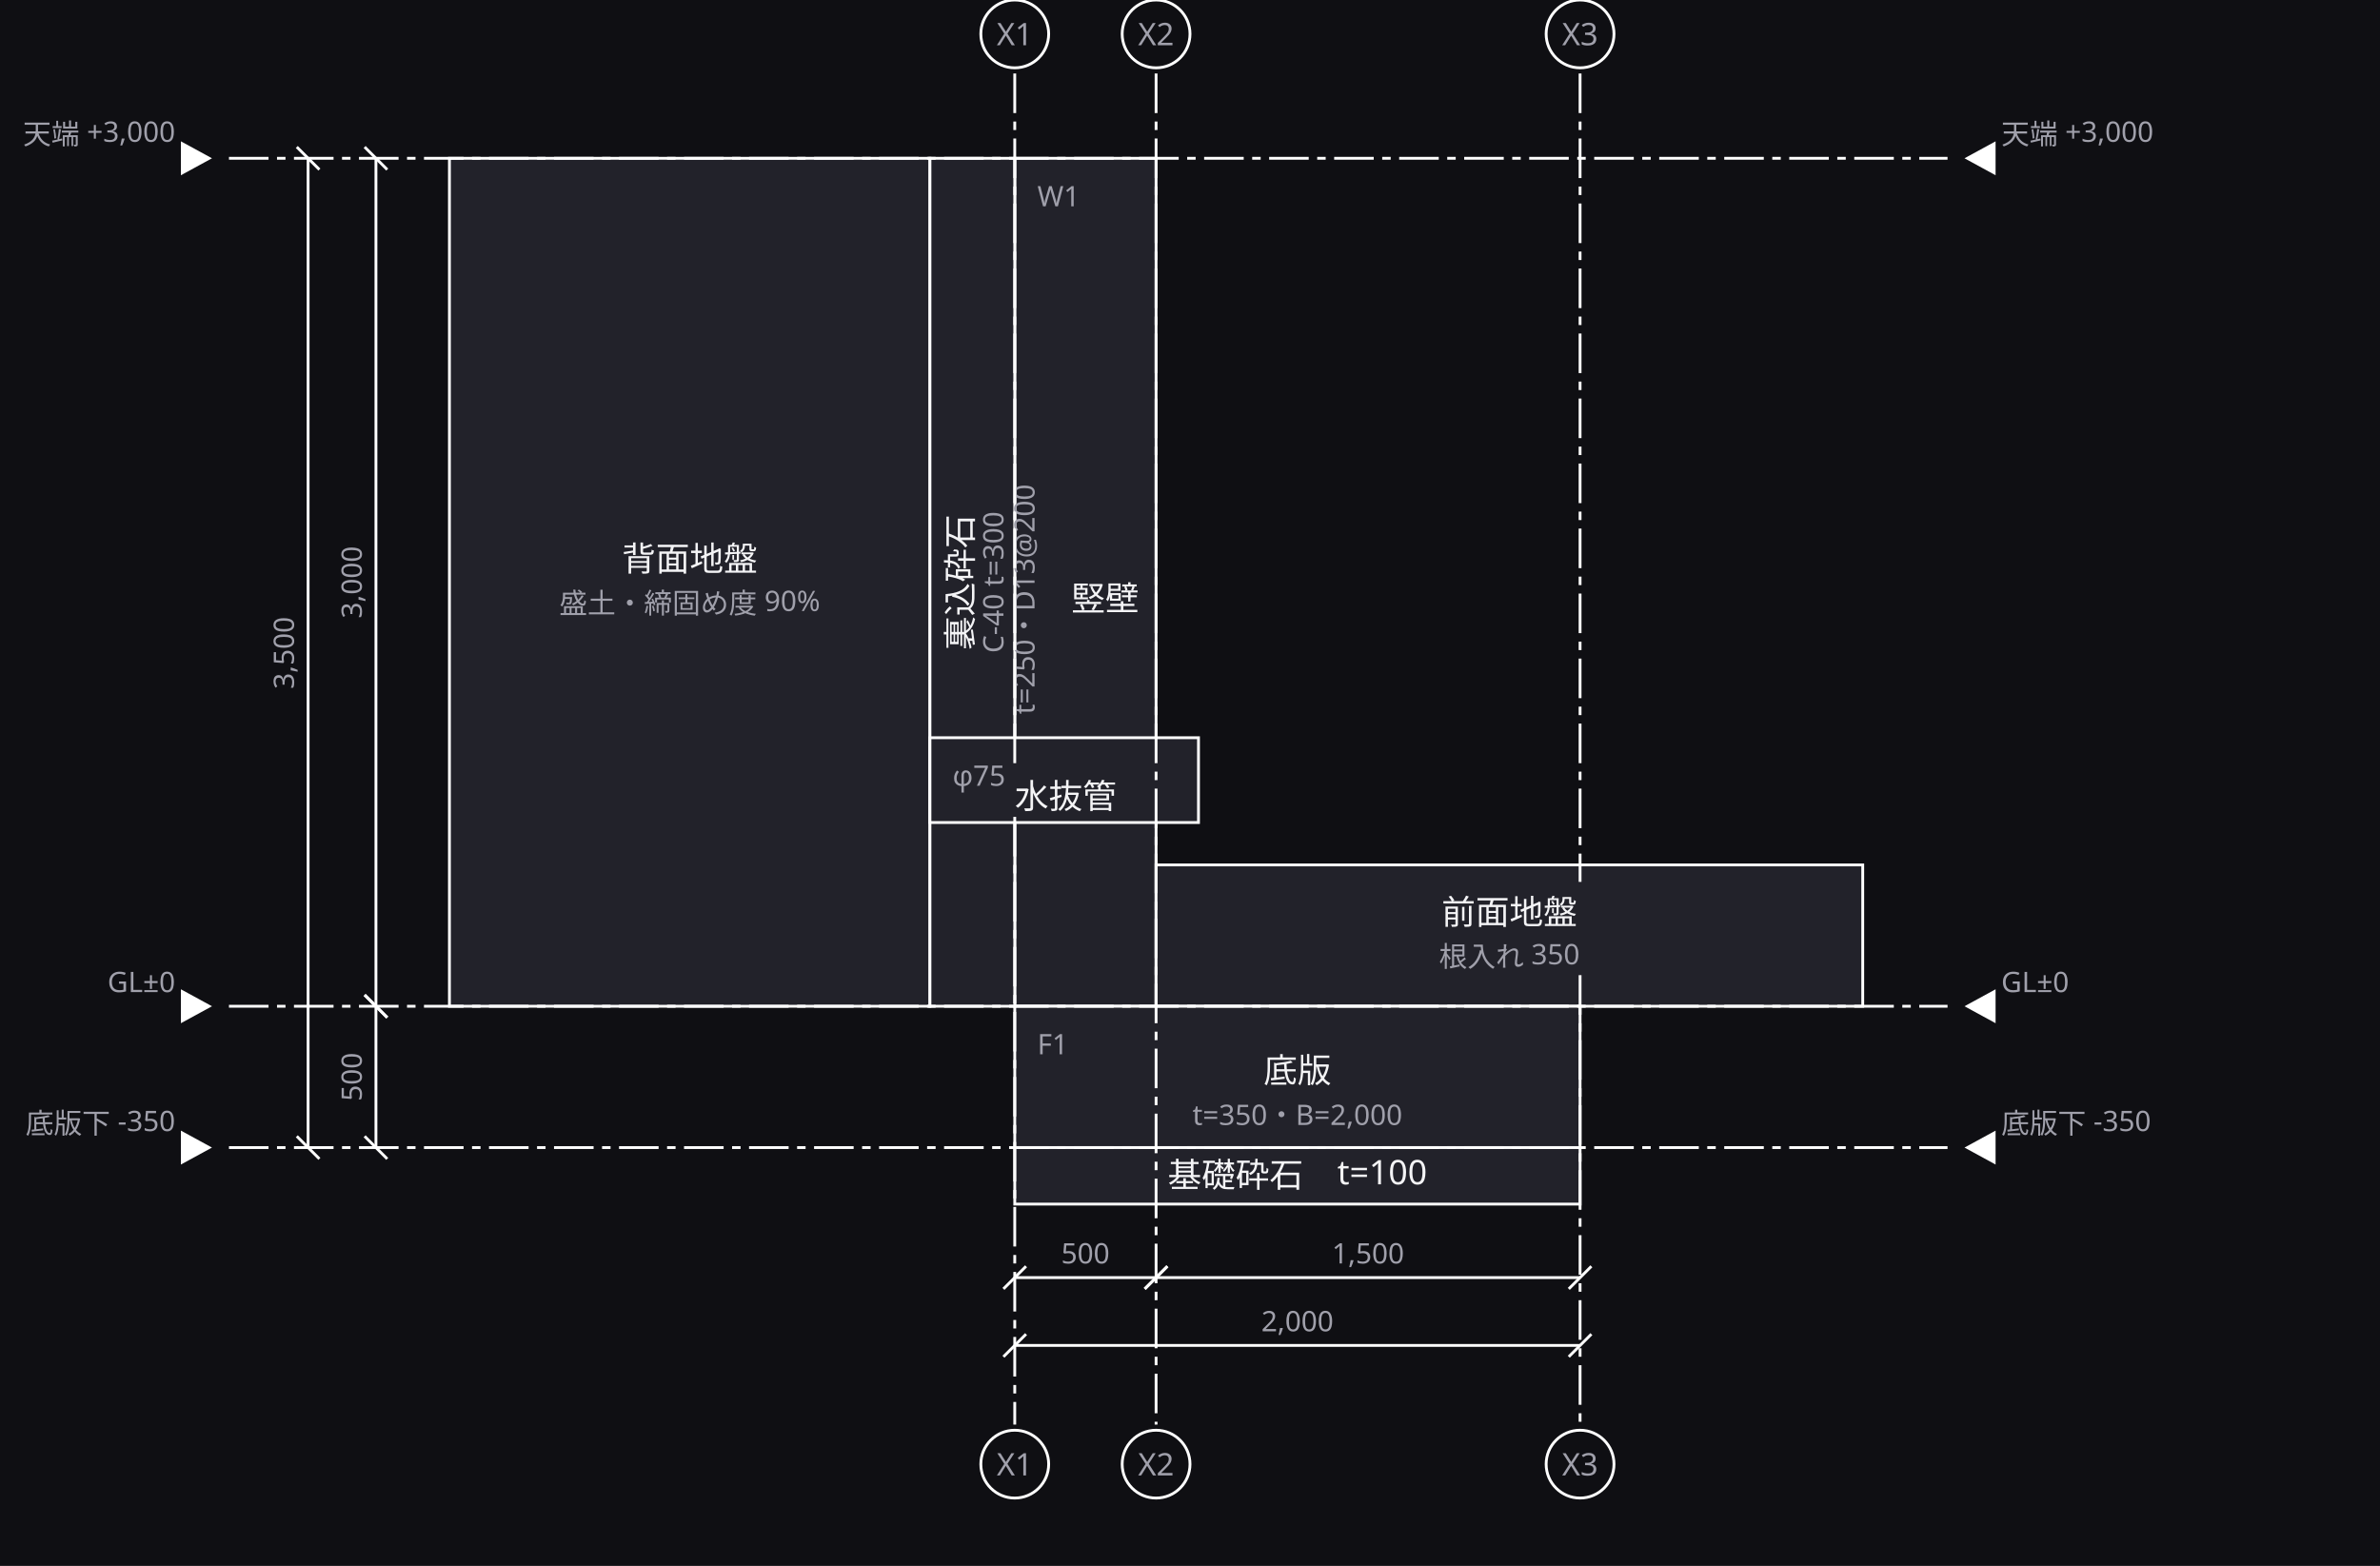
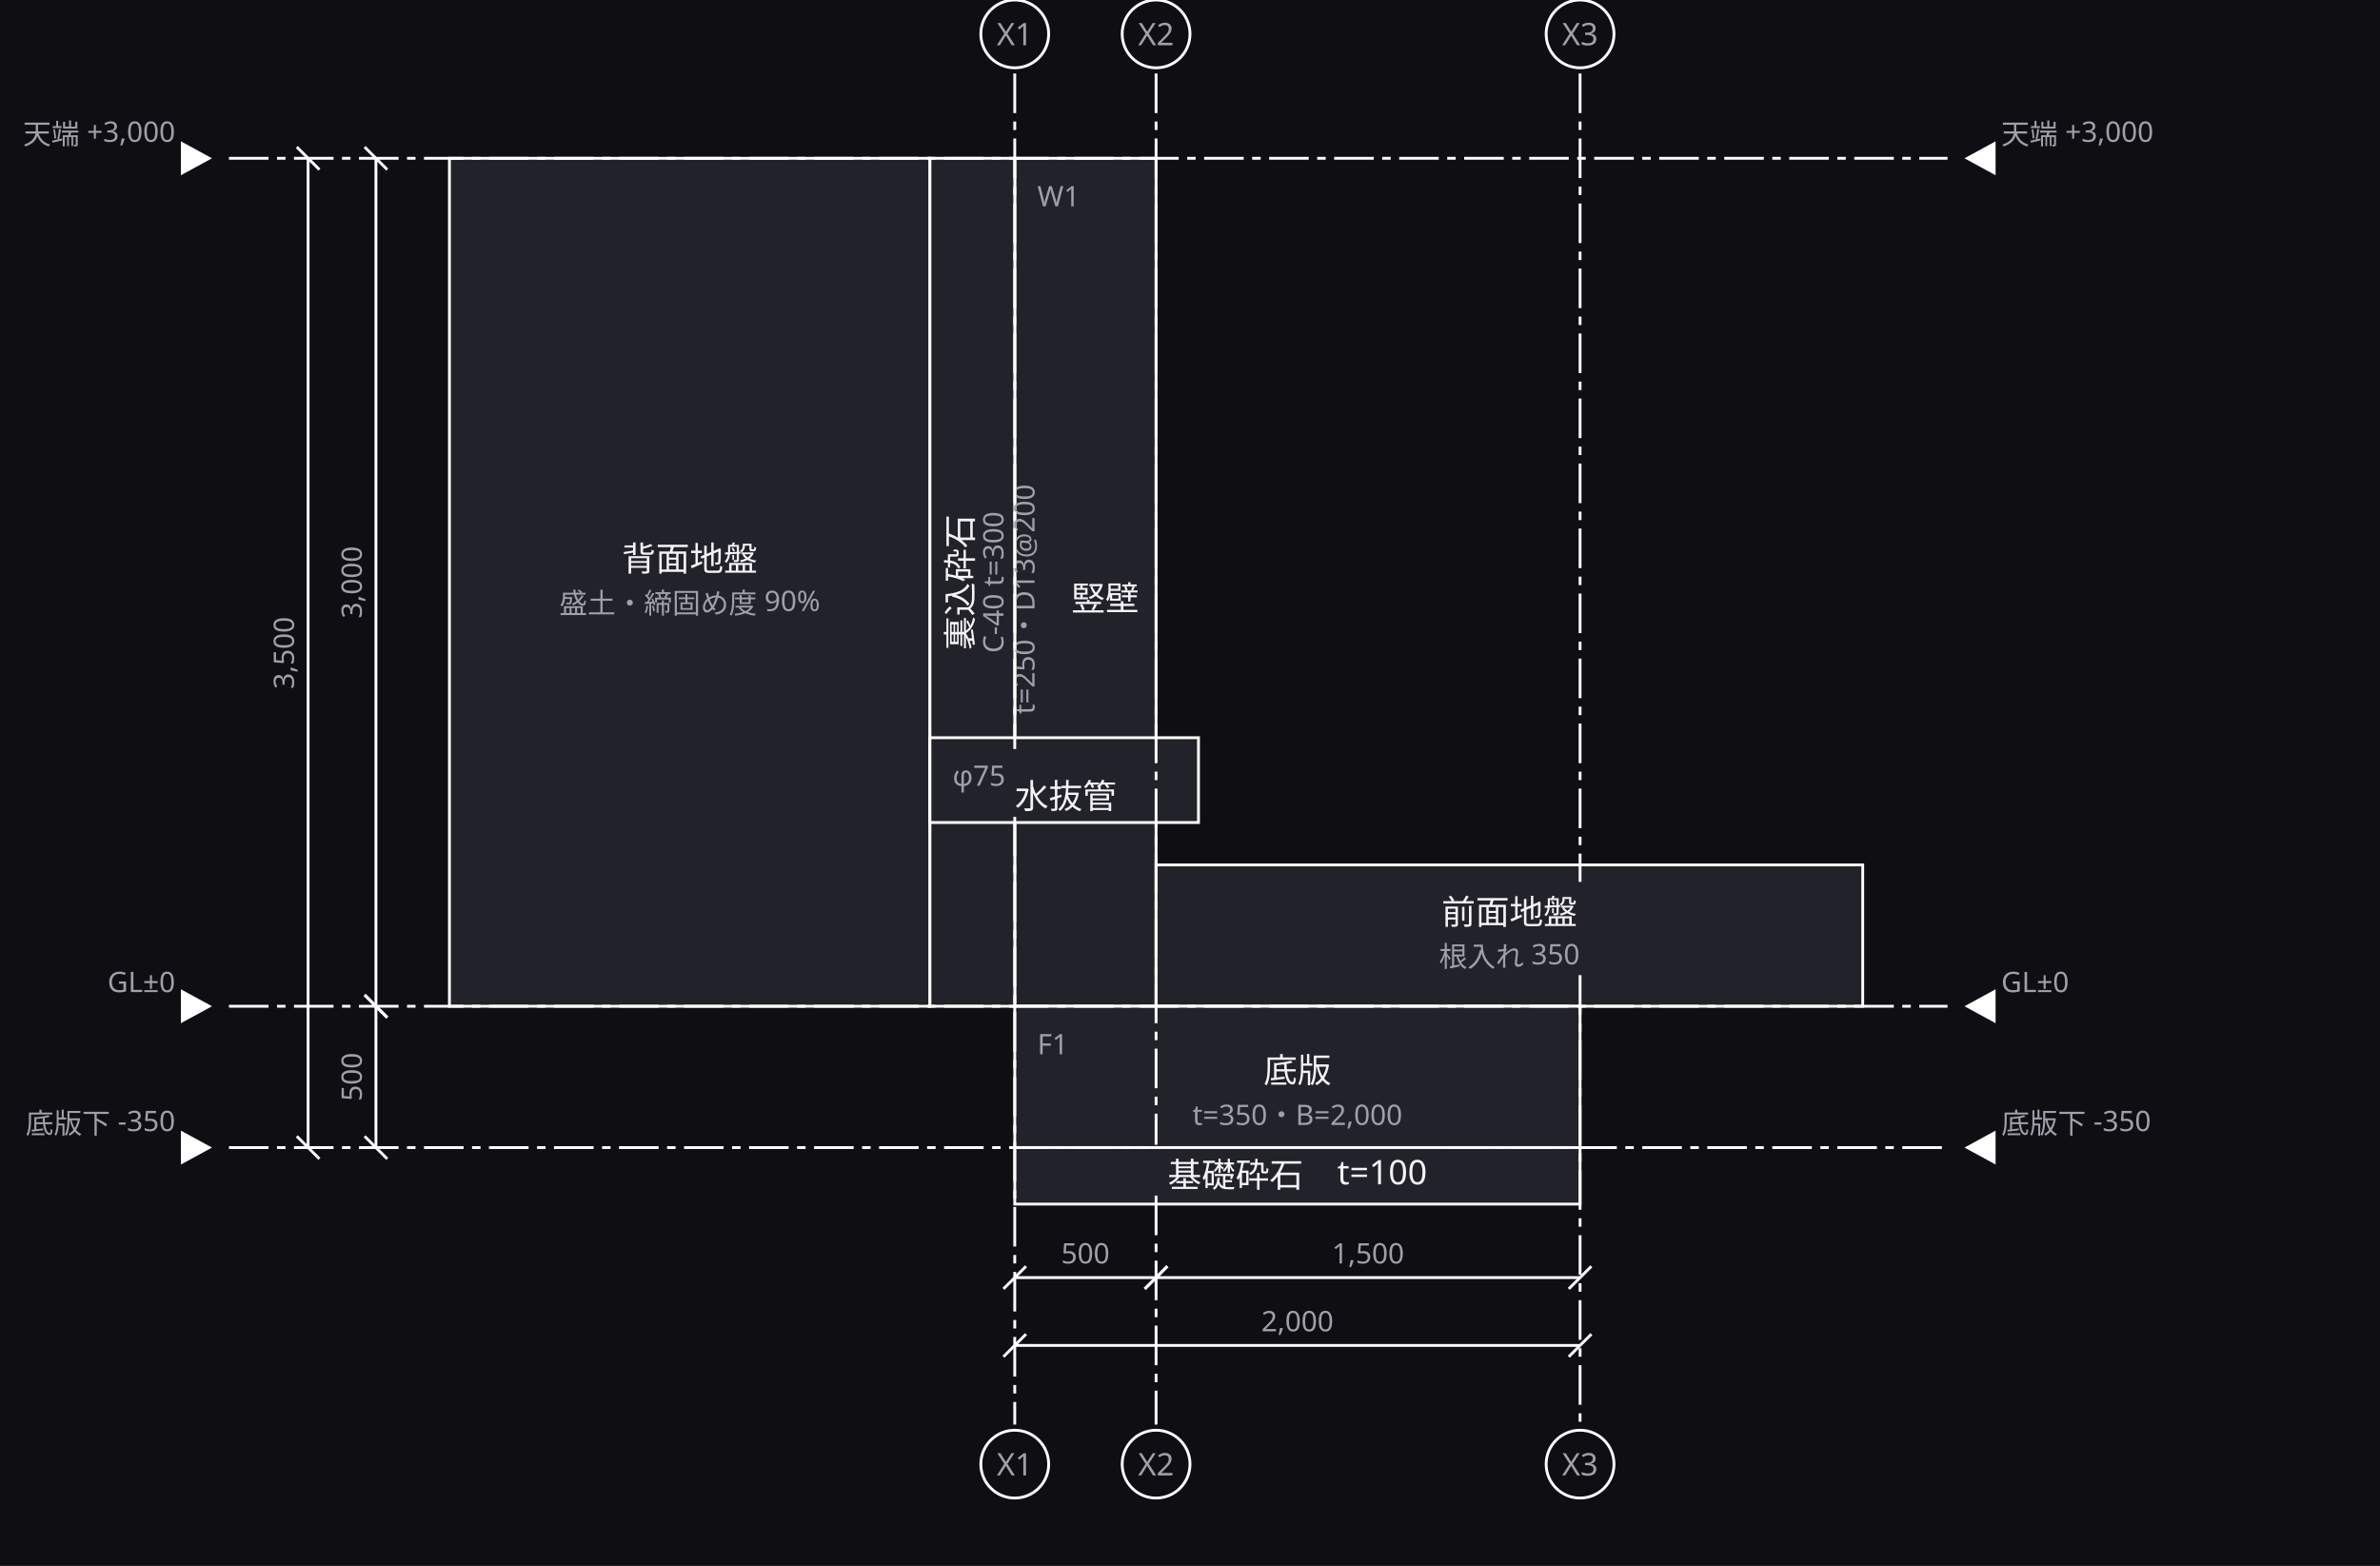
<svg xmlns="http://www.w3.org/2000/svg" width="842" height="554" viewBox="0 0 842 554">
  <defs>
    <marker id="arrow" viewBox="0 0 10 10" refX="9" refY="5" markerWidth="6" markerHeight="6" orient="auto">
      <path d="M 0 0 L 10 5 L 0 10 z" fill="#a0a0ab" />
    </marker>
  </defs>
  <rect data-paper="1" x="0" y="0" width="842" height="554" fill="#0f0f13" />
  <g data-node="haimen" data-pinned="false" data-shape="rect">
    <rect x="159" y="56" width="170" height="300" fill="#22222a" stroke="#ffffff" stroke-width="1" />
  </g>
  <g data-node="tatekabe" data-pinned="false" data-shape="rect">
    <rect x="359" y="56" width="50" height="300" fill="#22222a" stroke="#ffffff" stroke-width="1" />
  </g>
  <g data-node="zensetsu" data-pinned="false" data-shape="rect">
    <rect x="409" y="306" width="250" height="50" fill="#22222a" stroke="#ffffff" stroke-width="1" />
  </g>
  <g data-node="teiban" data-pinned="false" data-shape="rect">
    <rect x="359" y="356" width="200" height="50" fill="#22222a" stroke="#ffffff" stroke-width="1" />
  </g>
  <g data-node="uragome" data-pinned="false" data-shape="rect">
    <rect x="329" y="56" width="30" height="300" fill="#22222a" stroke="#ffffff" stroke-width="1" />
  </g>
  <g data-node="saiseki" data-pinned="false" data-shape="rect">
    <rect x="359" y="406" width="200" height="20" fill="#22222a" stroke="#ffffff" stroke-width="1" />
  </g>
  <g data-node="mizunuki" data-pinned="false" data-shape="rect">
    <rect x="329" y="261" width="95" height="30" fill="#22222a" stroke="#ffffff" stroke-width="1" />
  </g>
  <g data-name="haimen">
    <text x="244" y="202" text-anchor="middle" font-family="sans-serif" font-size="12" fill="#f4f4f6">背面地盤</text>
    <text x="244" y="217" text-anchor="middle" font-family="sans-serif" font-size="10" fill="#a0a0ab">盛土・締固め度 90%</text>
  </g>
  <g data-name="tatekabe">
    <text x="367" y="73" font-family="sans-serif" font-size="10" fill="#a0a0ab">W1</text>
    <text x="391" y="216" text-anchor="middle" font-family="sans-serif" font-size="12" fill="#f4f4f6">竪壁</text>
    <text x="366" y="212" text-anchor="middle" font-family="sans-serif" font-size="10" fill="#a0a0ab" transform="rotate(-90 366 212)">t=250・D13@200</text>
  </g>
  <g data-name="zensetsu">
    <text x="534" y="327" text-anchor="middle" font-family="sans-serif" font-size="12" fill="#f4f4f6">前面地盤</text>
    <text x="534" y="342" text-anchor="middle" font-family="sans-serif" font-size="10" fill="#a0a0ab">根入れ 350</text>
  </g>
  <g data-name="teiban">
    <text x="367" y="373" font-family="sans-serif" font-size="10" fill="#a0a0ab">F1</text>
    <text x="459" y="383" text-anchor="middle" font-family="sans-serif" font-size="12" fill="#f4f4f6">底版</text>
    <text x="459" y="398" text-anchor="middle" font-family="sans-serif" font-size="10" fill="#a0a0ab">t=350・B=2,000</text>
  </g>
  <g data-name="uragome">
    <text x="344" y="206" text-anchor="middle" font-family="sans-serif" font-size="12" fill="#f4f4f6" transform="rotate(-90 344 206)">裏込砕石</text>
    <text x="355" y="206" text-anchor="middle" font-family="sans-serif" font-size="10" fill="#a0a0ab" transform="rotate(-90 355 206)">C-40 t=300</text>
  </g>
  <g data-name="saiseki">
    <text x="459" y="420" text-anchor="middle" font-family="sans-serif" font-size="12" fill="#f4f4f6">基礎砕石　t=100</text>
  </g>
  <g data-name="mizunuki">
    <text x="337" y="278" font-family="sans-serif" font-size="10" fill="#a0a0ab">φ75</text>
    <text x="377" y="286" text-anchor="middle" font-family="sans-serif" font-size="12" fill="#f4f4f6">水抜管</text>
  </g>
  <g data-grid="true">
-     <line x1="359" y1="26" x2="359" y2="271" stroke="#ffffff" stroke-width="1" stroke-dasharray="14 3 3 3" />
+     <line x1="359" y1="26" x2="359" y2="265" stroke="#ffffff" stroke-width="1" stroke-dasharray="14 3 3 3" />
    <line x1="359" y1="289" x2="359" y2="504" stroke="#ffffff" stroke-width="1" stroke-dasharray="14 3 3 3" />
    <circle cx="359" cy="12" r="12" fill="#0f0f13" stroke="#ffffff" />
    <text x="359" y="16" text-anchor="middle" font-family="sans-serif" font-size="11" fill="#a0a0ab">X1</text>
    <circle cx="359" cy="518" r="12" fill="#0f0f13" stroke="#ffffff" />
    <text x="359" y="522" text-anchor="middle" font-family="sans-serif" font-size="11" fill="#a0a0ab">X1</text>
-     <line x1="409" y1="26" x2="409" y2="504" stroke="#ffffff" stroke-width="1" stroke-dasharray="14 3 3 3" />
+     <line x1="409" y1="26" x2="409" y2="405" stroke="#ffffff" stroke-width="1" stroke-dasharray="14 3 3 3" />
+     <line x1="409" y1="423" x2="409" y2="504" stroke="#ffffff" stroke-width="1" stroke-dasharray="14 3 3 3" />
    <circle cx="409" cy="12" r="12" fill="#0f0f13" stroke="#ffffff" />
    <text x="409" y="16" text-anchor="middle" font-family="sans-serif" font-size="11" fill="#a0a0ab">X2</text>
    <circle cx="409" cy="518" r="12" fill="#0f0f13" stroke="#ffffff" />
    <text x="409" y="522" text-anchor="middle" font-family="sans-serif" font-size="11" fill="#a0a0ab">X2</text>
    <line x1="559" y1="26" x2="559" y2="312" stroke="#ffffff" stroke-width="1" stroke-dasharray="14 3 3 3" />
    <line x1="559" y1="345" x2="559" y2="504" stroke="#ffffff" stroke-width="1" stroke-dasharray="14 3 3 3" />
    <circle cx="559" cy="12" r="12" fill="#0f0f13" stroke="#ffffff" />
    <text x="559" y="16" text-anchor="middle" font-family="sans-serif" font-size="11" fill="#a0a0ab">X3</text>
    <circle cx="559" cy="518" r="12" fill="#0f0f13" stroke="#ffffff" />
    <text x="559" y="522" text-anchor="middle" font-family="sans-serif" font-size="11" fill="#a0a0ab">X3</text>
    <line x1="81" y1="56" x2="689" y2="56" stroke="#ffffff" stroke-width="1" stroke-dasharray="14 3 3 3" />
    <path d="M 75 56 L 64 50 L 64 62 Z" fill="#ffffff" />
    <text x="62" y="51" text-anchor="end" font-family="sans-serif" font-size="10" fill="#a0a0ab">天端 +3,000</text>
    <path d="M 695 56 L 706 50 L 706 62 Z" fill="#ffffff" />
    <text x="708" y="51" text-anchor="start" font-family="sans-serif" font-size="10" fill="#a0a0ab">天端 +3,000</text>
    <line x1="81" y1="356" x2="689" y2="356" stroke="#ffffff" stroke-width="1" stroke-dasharray="14 3 3 3" />
    <path d="M 75 356 L 64 350 L 64 362 Z" fill="#ffffff" />
    <text x="62" y="351" text-anchor="end" font-family="sans-serif" font-size="10" fill="#a0a0ab">GL±0</text>
    <path d="M 695 356 L 706 350 L 706 362 Z" fill="#ffffff" />
    <text x="708" y="351" text-anchor="start" font-family="sans-serif" font-size="10" fill="#a0a0ab">GL±0</text>
-     <line x1="81" y1="406" x2="689" y2="406" stroke="#ffffff" stroke-width="1" stroke-dasharray="14 3 3 3" />
+     <line x1="81" y1="406" x2="406" y2="406" stroke="#ffffff" stroke-width="1" stroke-dasharray="14 3 3 3" />
+     <line x1="512" y1="406" x2="689" y2="406" stroke="#ffffff" stroke-width="1" stroke-dasharray="14 3 3 3" />
    <path d="M 75 406 L 64 400 L 64 412 Z" fill="#ffffff" />
    <text x="62" y="401" text-anchor="end" font-family="sans-serif" font-size="10" fill="#a0a0ab">底版下 -350</text>
    <path d="M 695 406 L 706 400 L 706 412 Z" fill="#ffffff" />
    <text x="708" y="401" text-anchor="start" font-family="sans-serif" font-size="10" fill="#a0a0ab">底版下 -350</text>
  </g>
  <g data-dimensions="true">
    <line x1="359" y1="452" x2="409" y2="452" stroke="#ffffff" stroke-width="1" />
    <line x1="355" y1="456" x2="363" y2="448" stroke="#ffffff" stroke-width="1" />
    <line x1="405" y1="456" x2="413" y2="448" stroke="#ffffff" stroke-width="1" />
    <rect x="372" y="437" width="24" height="13" fill="#0f0f13" />
    <text x="384" y="447" text-anchor="middle" font-family="sans-serif" font-size="10" fill="#a0a0ab">500</text>
    <line x1="409" y1="452" x2="559" y2="452" stroke="#ffffff" stroke-width="1" />
    <line x1="405" y1="456" x2="413" y2="448" stroke="#ffffff" stroke-width="1" />
    <line x1="555" y1="456" x2="563" y2="448" stroke="#ffffff" stroke-width="1" />
    <rect x="466" y="437" width="36" height="13" fill="#0f0f13" />
    <text x="484" y="447" text-anchor="middle" font-family="sans-serif" font-size="10" fill="#a0a0ab">1,500</text>
    <line x1="359" y1="476" x2="559" y2="476" stroke="#ffffff" stroke-width="1" />
    <line x1="355" y1="480" x2="363" y2="472" stroke="#ffffff" stroke-width="1" />
    <line x1="555" y1="480" x2="563" y2="472" stroke="#ffffff" stroke-width="1" />
    <rect x="441" y="461" width="36" height="13" fill="#0f0f13" />
    <text x="459" y="471" text-anchor="middle" font-family="sans-serif" font-size="10" fill="#a0a0ab">2,000</text>
    <line x1="133" y1="56" x2="133" y2="356" stroke="#ffffff" stroke-width="1" />
    <line x1="129" y1="52" x2="137" y2="60" stroke="#ffffff" stroke-width="1" />
    <line x1="129" y1="352" x2="137" y2="360" stroke="#ffffff" stroke-width="1" />
    <rect x="117" y="188" width="13" height="36" fill="#0f0f13" />
    <text x="128" y="206" text-anchor="middle" font-family="sans-serif" font-size="10" fill="#a0a0ab" transform="rotate(-90 128 206)">3,000</text>
    <line x1="133" y1="356" x2="133" y2="406" stroke="#ffffff" stroke-width="1" />
    <line x1="129" y1="352" x2="137" y2="360" stroke="#ffffff" stroke-width="1" />
    <line x1="129" y1="402" x2="137" y2="410" stroke="#ffffff" stroke-width="1" />
    <rect x="117" y="369" width="13" height="24" fill="#0f0f13" />
    <text x="128" y="381" text-anchor="middle" font-family="sans-serif" font-size="10" fill="#a0a0ab" transform="rotate(-90 128 381)">500</text>
    <line x1="109" y1="56" x2="109" y2="406" stroke="#ffffff" stroke-width="1" />
    <line x1="105" y1="52" x2="113" y2="60" stroke="#ffffff" stroke-width="1" />
    <line x1="105" y1="402" x2="113" y2="410" stroke="#ffffff" stroke-width="1" />
    <rect x="93" y="213" width="13" height="36" fill="#0f0f13" />
    <text x="104" y="231" text-anchor="middle" font-family="sans-serif" font-size="10" fill="#a0a0ab" transform="rotate(-90 104 231)">3,500</text>
  </g>
</svg>
